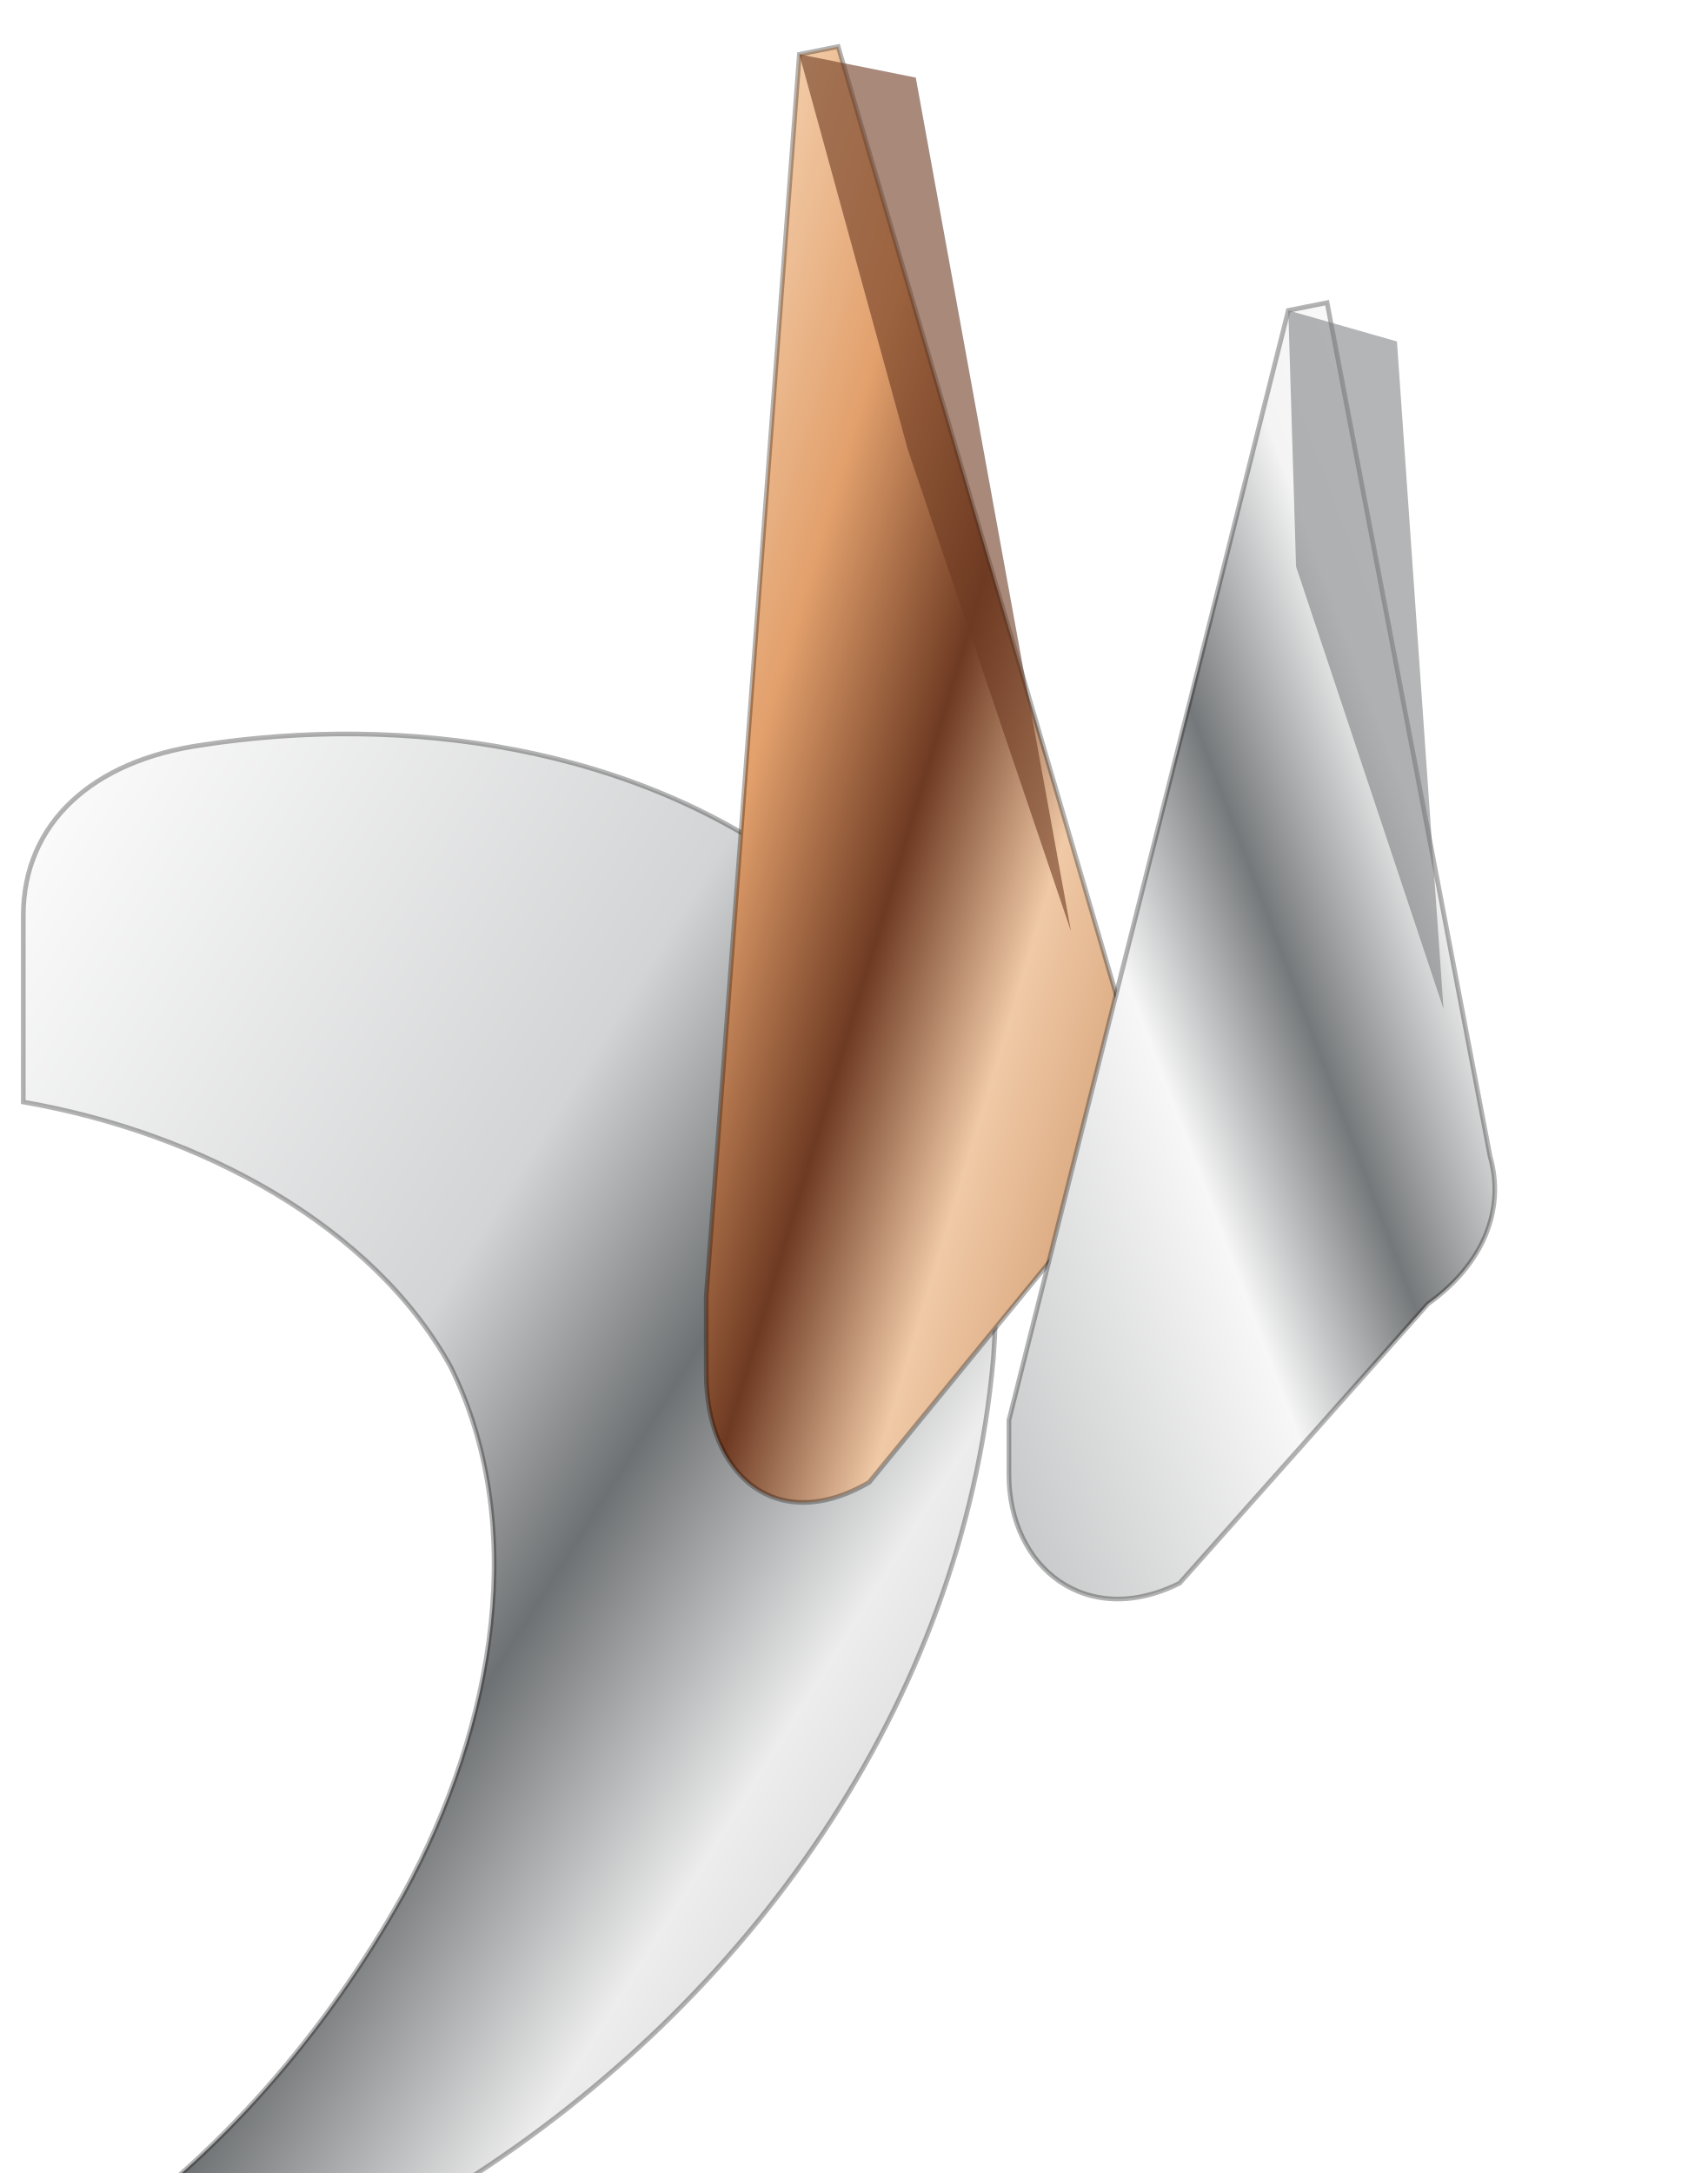
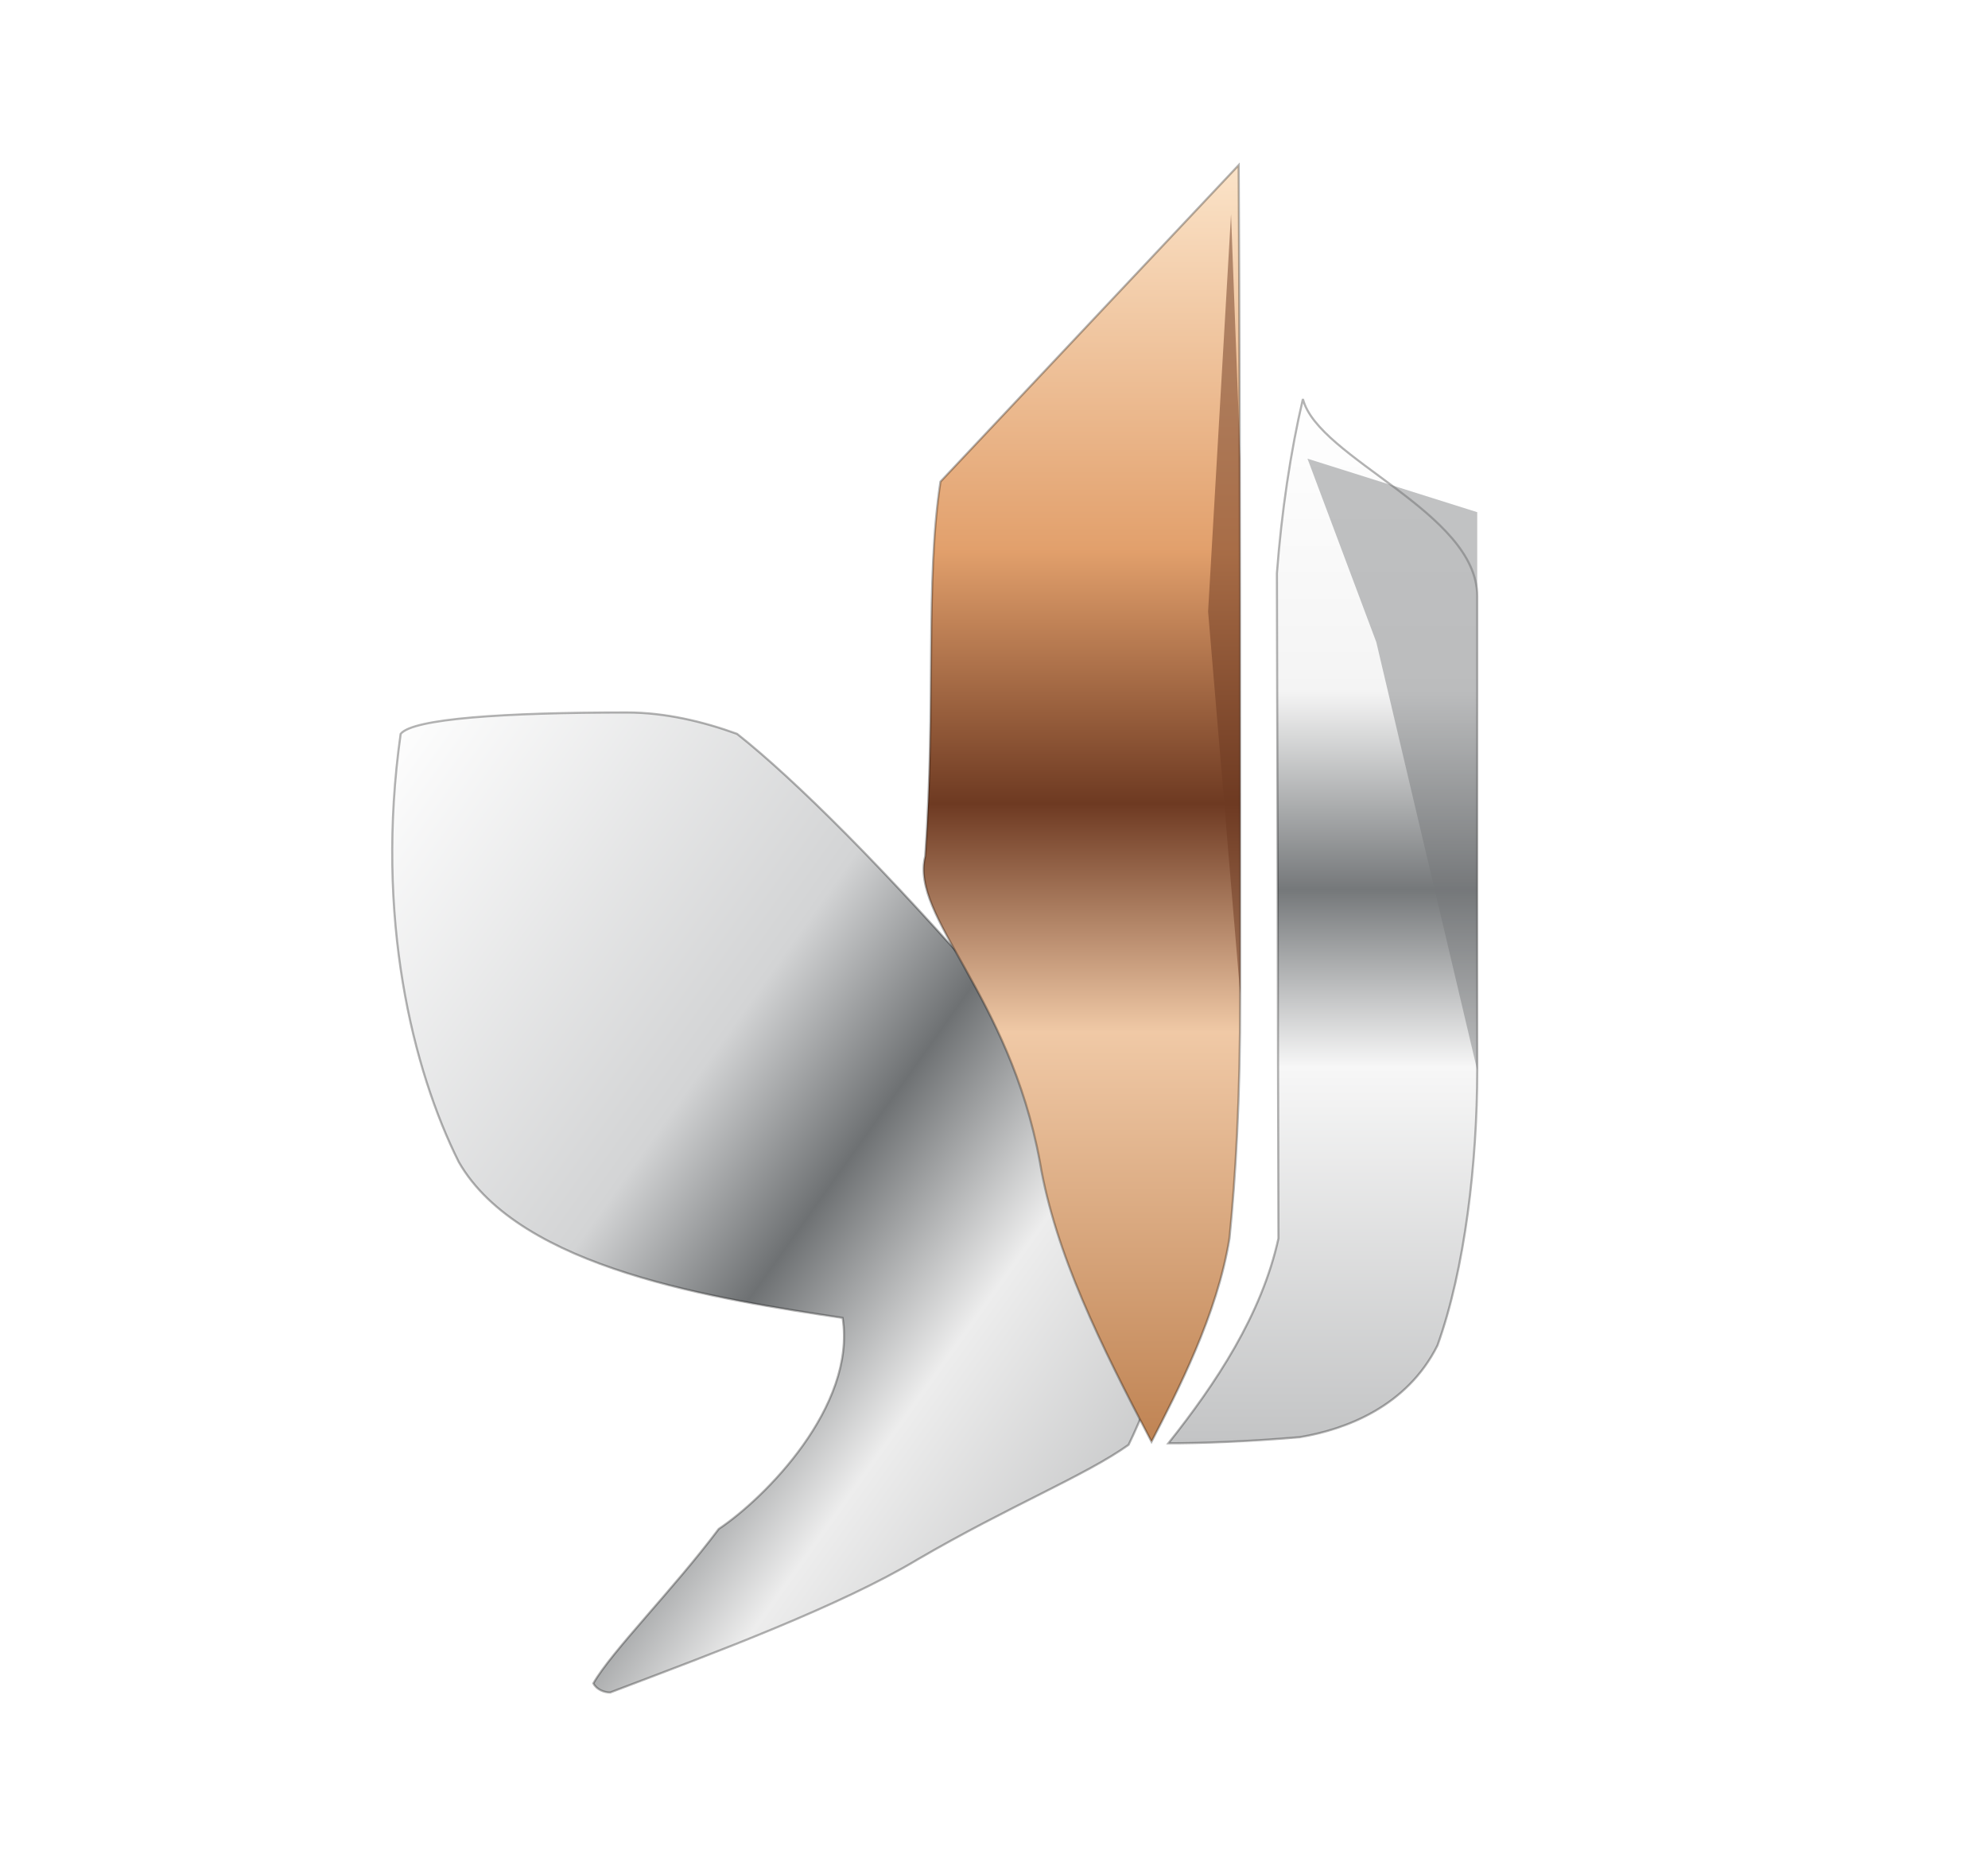
- <svg xmlns="http://www.w3.org/2000/svg" viewBox="0 0 220 280" role="img" aria-labelledby="yadraSymbolTitle">
+ <svg xmlns="http://www.w3.org/2000/svg" viewBox="0 0 1300 1215" role="img" aria-labelledby="yadraSymbolTitle">
  <defs>
-     <linearGradient id="symSilverTail" x1="0" y1="0" x2="1" y2="1">
+     <linearGradient id="symSilverTail" x1="0" y1="0" x2="1" y2="0.9">
      <stop offset="0" stop-color="#FFFFFF" />
      <stop offset=".4" stop-color="#D3D4D5" />
      <stop offset=".55" stop-color="#6E7173" />
      <stop offset=".72" stop-color="#EDEDED" />
      <stop offset="1" stop-color="#B9BABB" />
    </linearGradient>
-     <linearGradient id="symSilverArm" x1="1" y1="0" x2="0" y2="1">
+     <linearGradient id="symSilverArm" x1="0" y1="0" x2="0" y2="1">
      <stop offset="0" stop-color="#FFFFFF" />
      <stop offset=".28" stop-color="#F4F4F4" />
      <stop offset=".47" stop-color="#75787A" />
      <stop offset=".64" stop-color="#F7F7F7" />
      <stop offset="1" stop-color="#C3C4C5" />
    </linearGradient>
-     <linearGradient id="symCopper" x1="0" y1="0" x2="1" y2="1">
+     <linearGradient id="symCopper" x1="0" y1="0" x2="0" y2="1">
      <stop offset="0" stop-color="#FBE3C8" />
      <stop offset=".3" stop-color="#E2A06C" />
      <stop offset=".5" stop-color="#6E3A22" />
      <stop offset=".68" stop-color="#F0C9A6" />
      <stop offset="1" stop-color="#C08454" />
    </linearGradient>
  </defs>
-   <path id="symTail" d="M3,118   C 3,106 12,98 26,96   C 52,92 82,96 104,113   C 122,127 130,148 128,175   C 124,220 96,258 60,281   C 46,289 28,293 12,289   C 28,278 42,262 52,244   C 64,222 68,196 58,176   C 48,158 26,146 3,142   Z" fill="url(#symSilverTail)" stroke="rgba(0,0,0,.3)" stroke-width="0.6" />
-   <path id="symArmCopper" d="M91,167   L103,7 L108,6   L147,139   C 149,146 146,153 139,158   L 112,191   C 100,198 91,190 91,177   Z" fill="url(#symCopper)" stroke="rgba(0,0,0,.3)" stroke-width="0.6" />
-   <path id="symArmCopperFold" d="M103,7 L118,10 L138,120 L117,58 Z" fill="#6E3A22" opacity="0.6" />
-   <path id="symArmSilver" d="M130,183   L166,40 L171,39   L192,149   C 194,156 191,163 184,168   L 152,204   C 140,210 130,202 130,190   Z" fill="url(#symSilverArm)" stroke="rgba(0,0,0,.3)" stroke-width="0.6" />
-   <path id="symArmSilverFold" d="M166,40 L180,44 L186,130 L167,73 Z" fill="#75787A" opacity="0.55" />
+   <path id="symTail" d="M410,466   C 330,466 270,470 262,480   C 245,600 270,700 300,760   C 340,830 470,850 551,862   C 560,920 500,980 470,1000   C 440,1040 400,1080 388,1101   C 390,1105 395,1107 399,1107   C 470,1080 550,1050 600,1020   C 660,985 710,965 738,945   C 755,910 767,870 767,838   C 767,780 700,700 650,650   C 580,570 520,510 482,480   C 460,472 435,466 410,466   Z" fill="url(#symSilverTail)" stroke="rgba(0,0,0,.3)" stroke-width="1.4" />
+   <path id="symArmCopper" d="M753,943   C 720,880 690,820 680,760   C 660,650 595,600 605,560   C 612,460 605,380 615,315   L 810,108   C 811,300 811,500 811,650   C 811,720 808,770 804,810   C 796,860 770,910 753,943   Z" fill="url(#symCopper)" stroke="rgba(0,0,0,.3)" stroke-width="1.4" />
+   <path id="symArmCopperFold" d="M805,140 L811,300 L811,650 L790,400 Z" fill="#6E3A22" opacity="0.5" />
+   <path id="symArmSilver" d="M764,944   C 795,905 825,860 836,810   L 835,375   C 838,335 844,295 852,261   C 862,300 966,335 966,390   L 966,700   C 966,760 958,830 940,880   C 920,920 880,935 850,940   C 815,943 785,944 764,944   Z" fill="url(#symSilverArm)" stroke="rgba(0,0,0,.3)" stroke-width="1.4" />
+   <path id="symArmSilverFold" d="M855,300 L966,335 L966,700 L900,420 Z" fill="#75787A" opacity="0.45" />
</svg>
